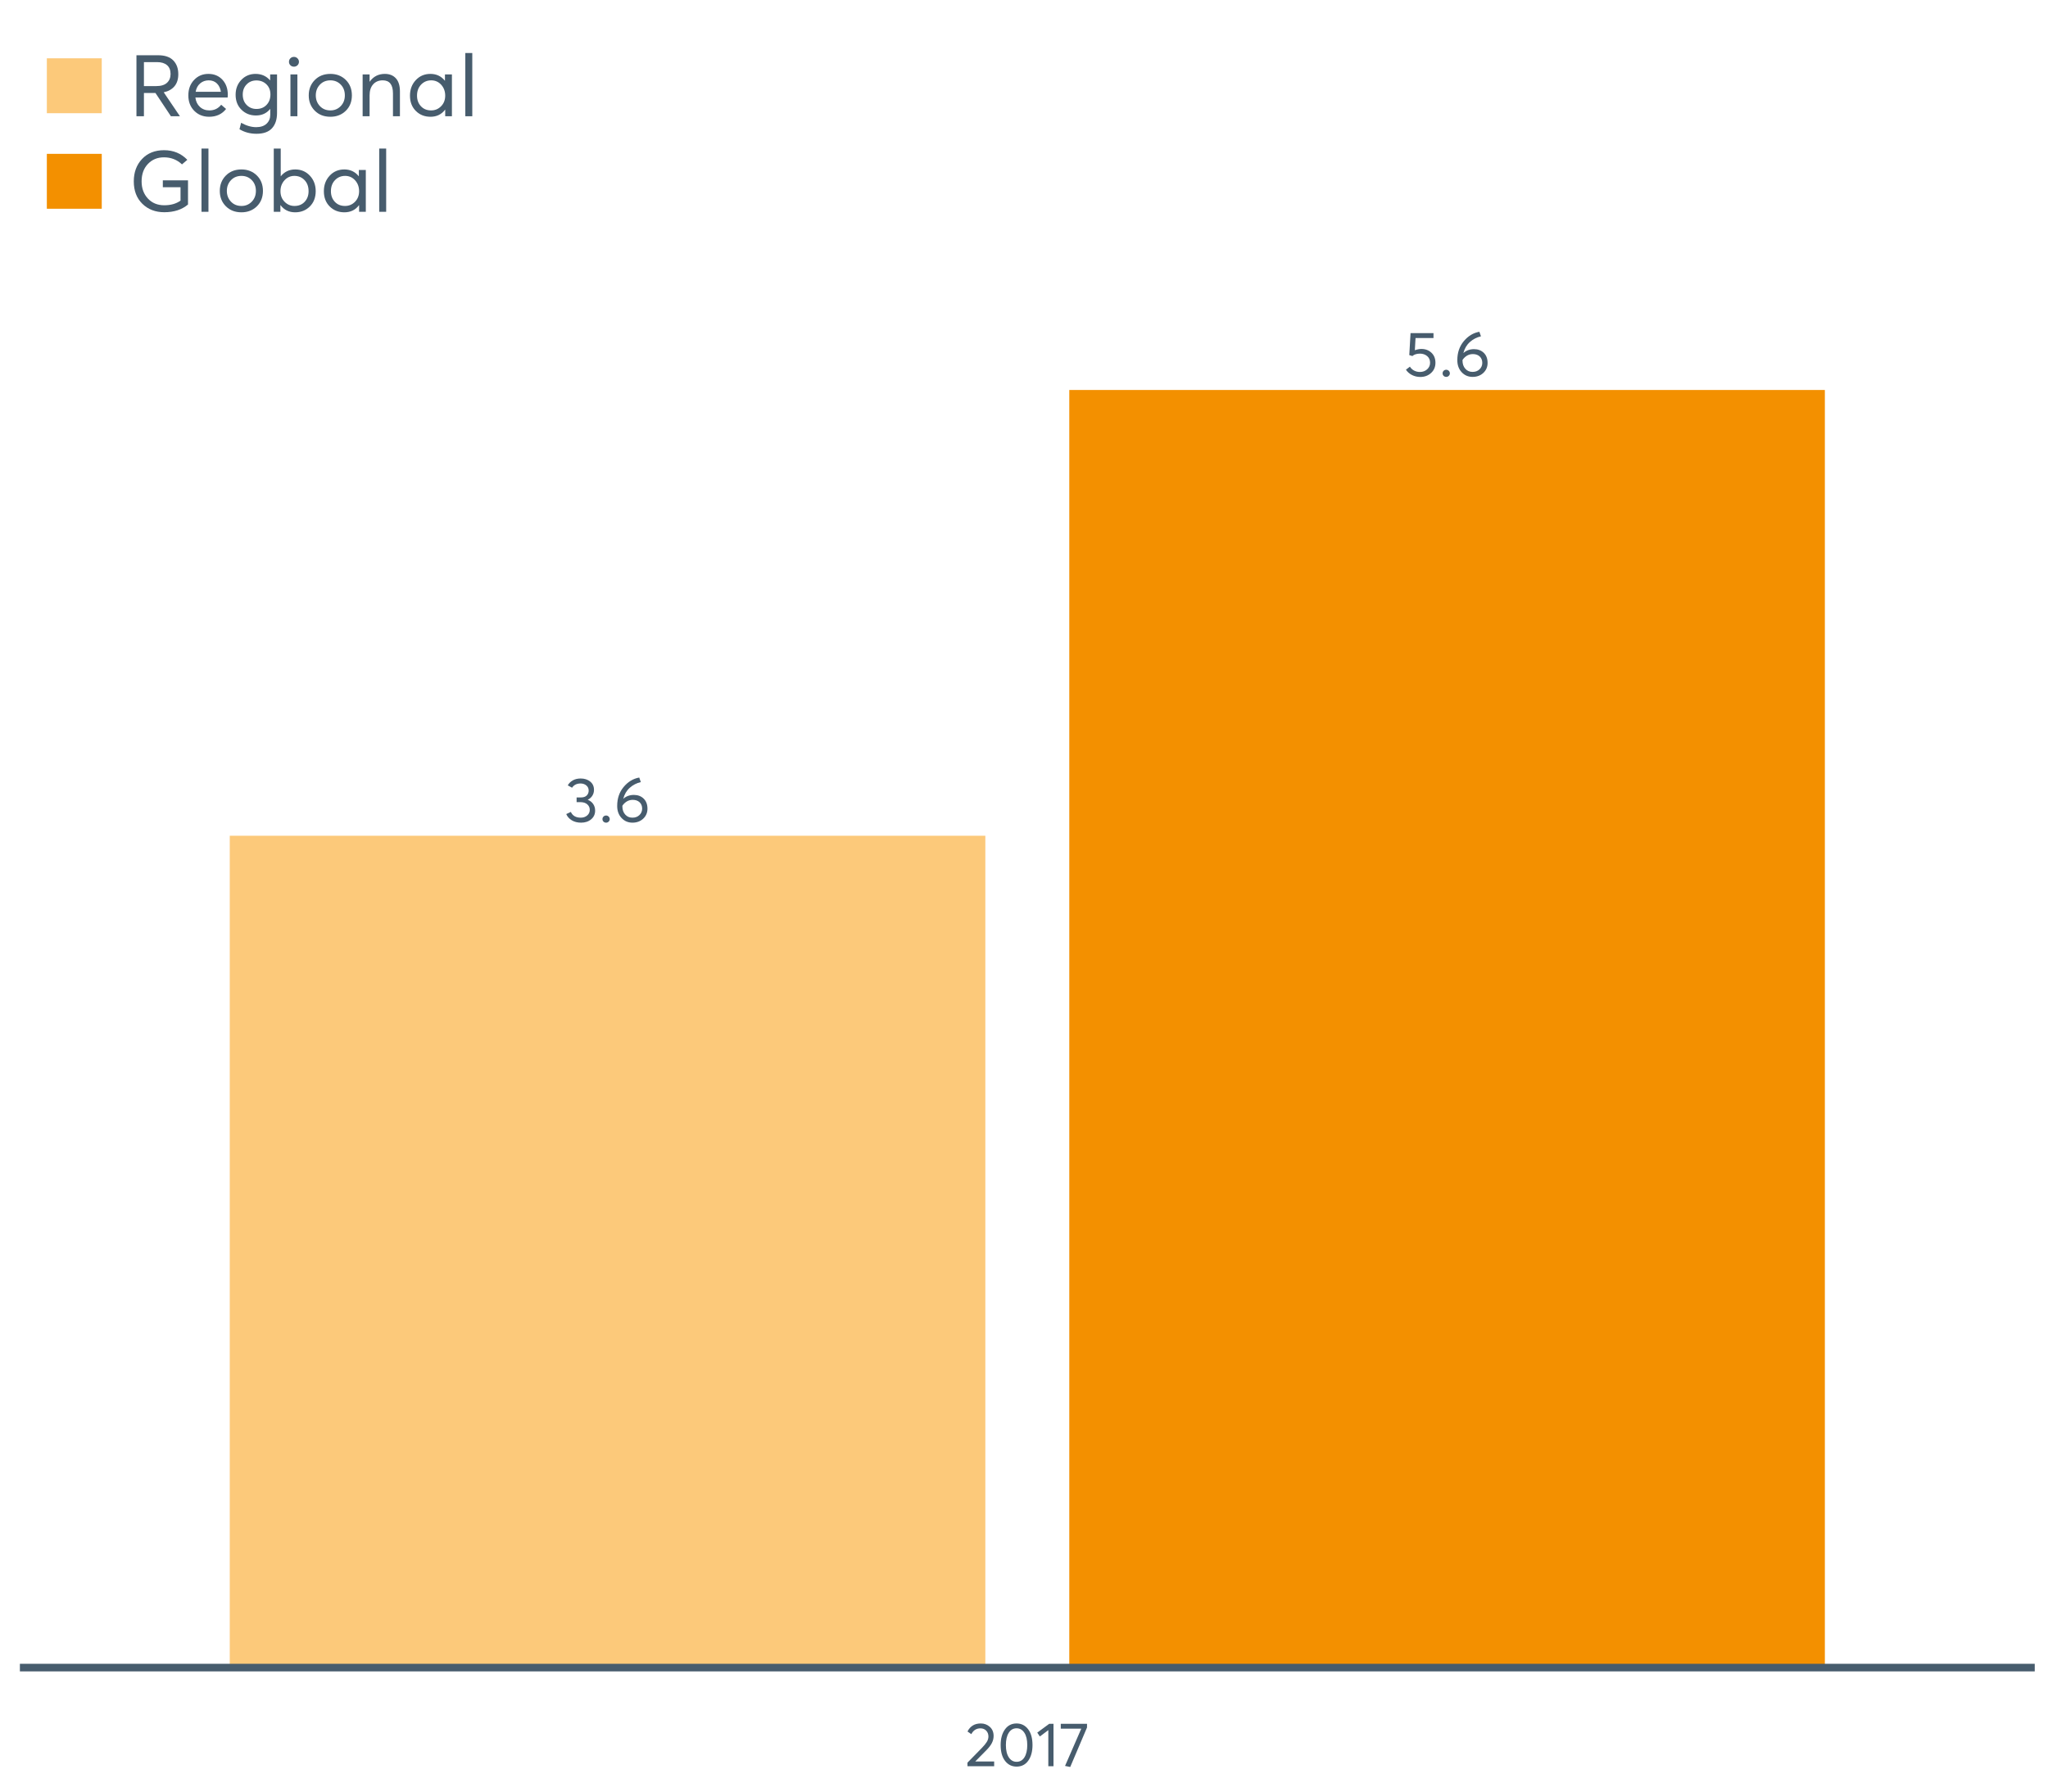
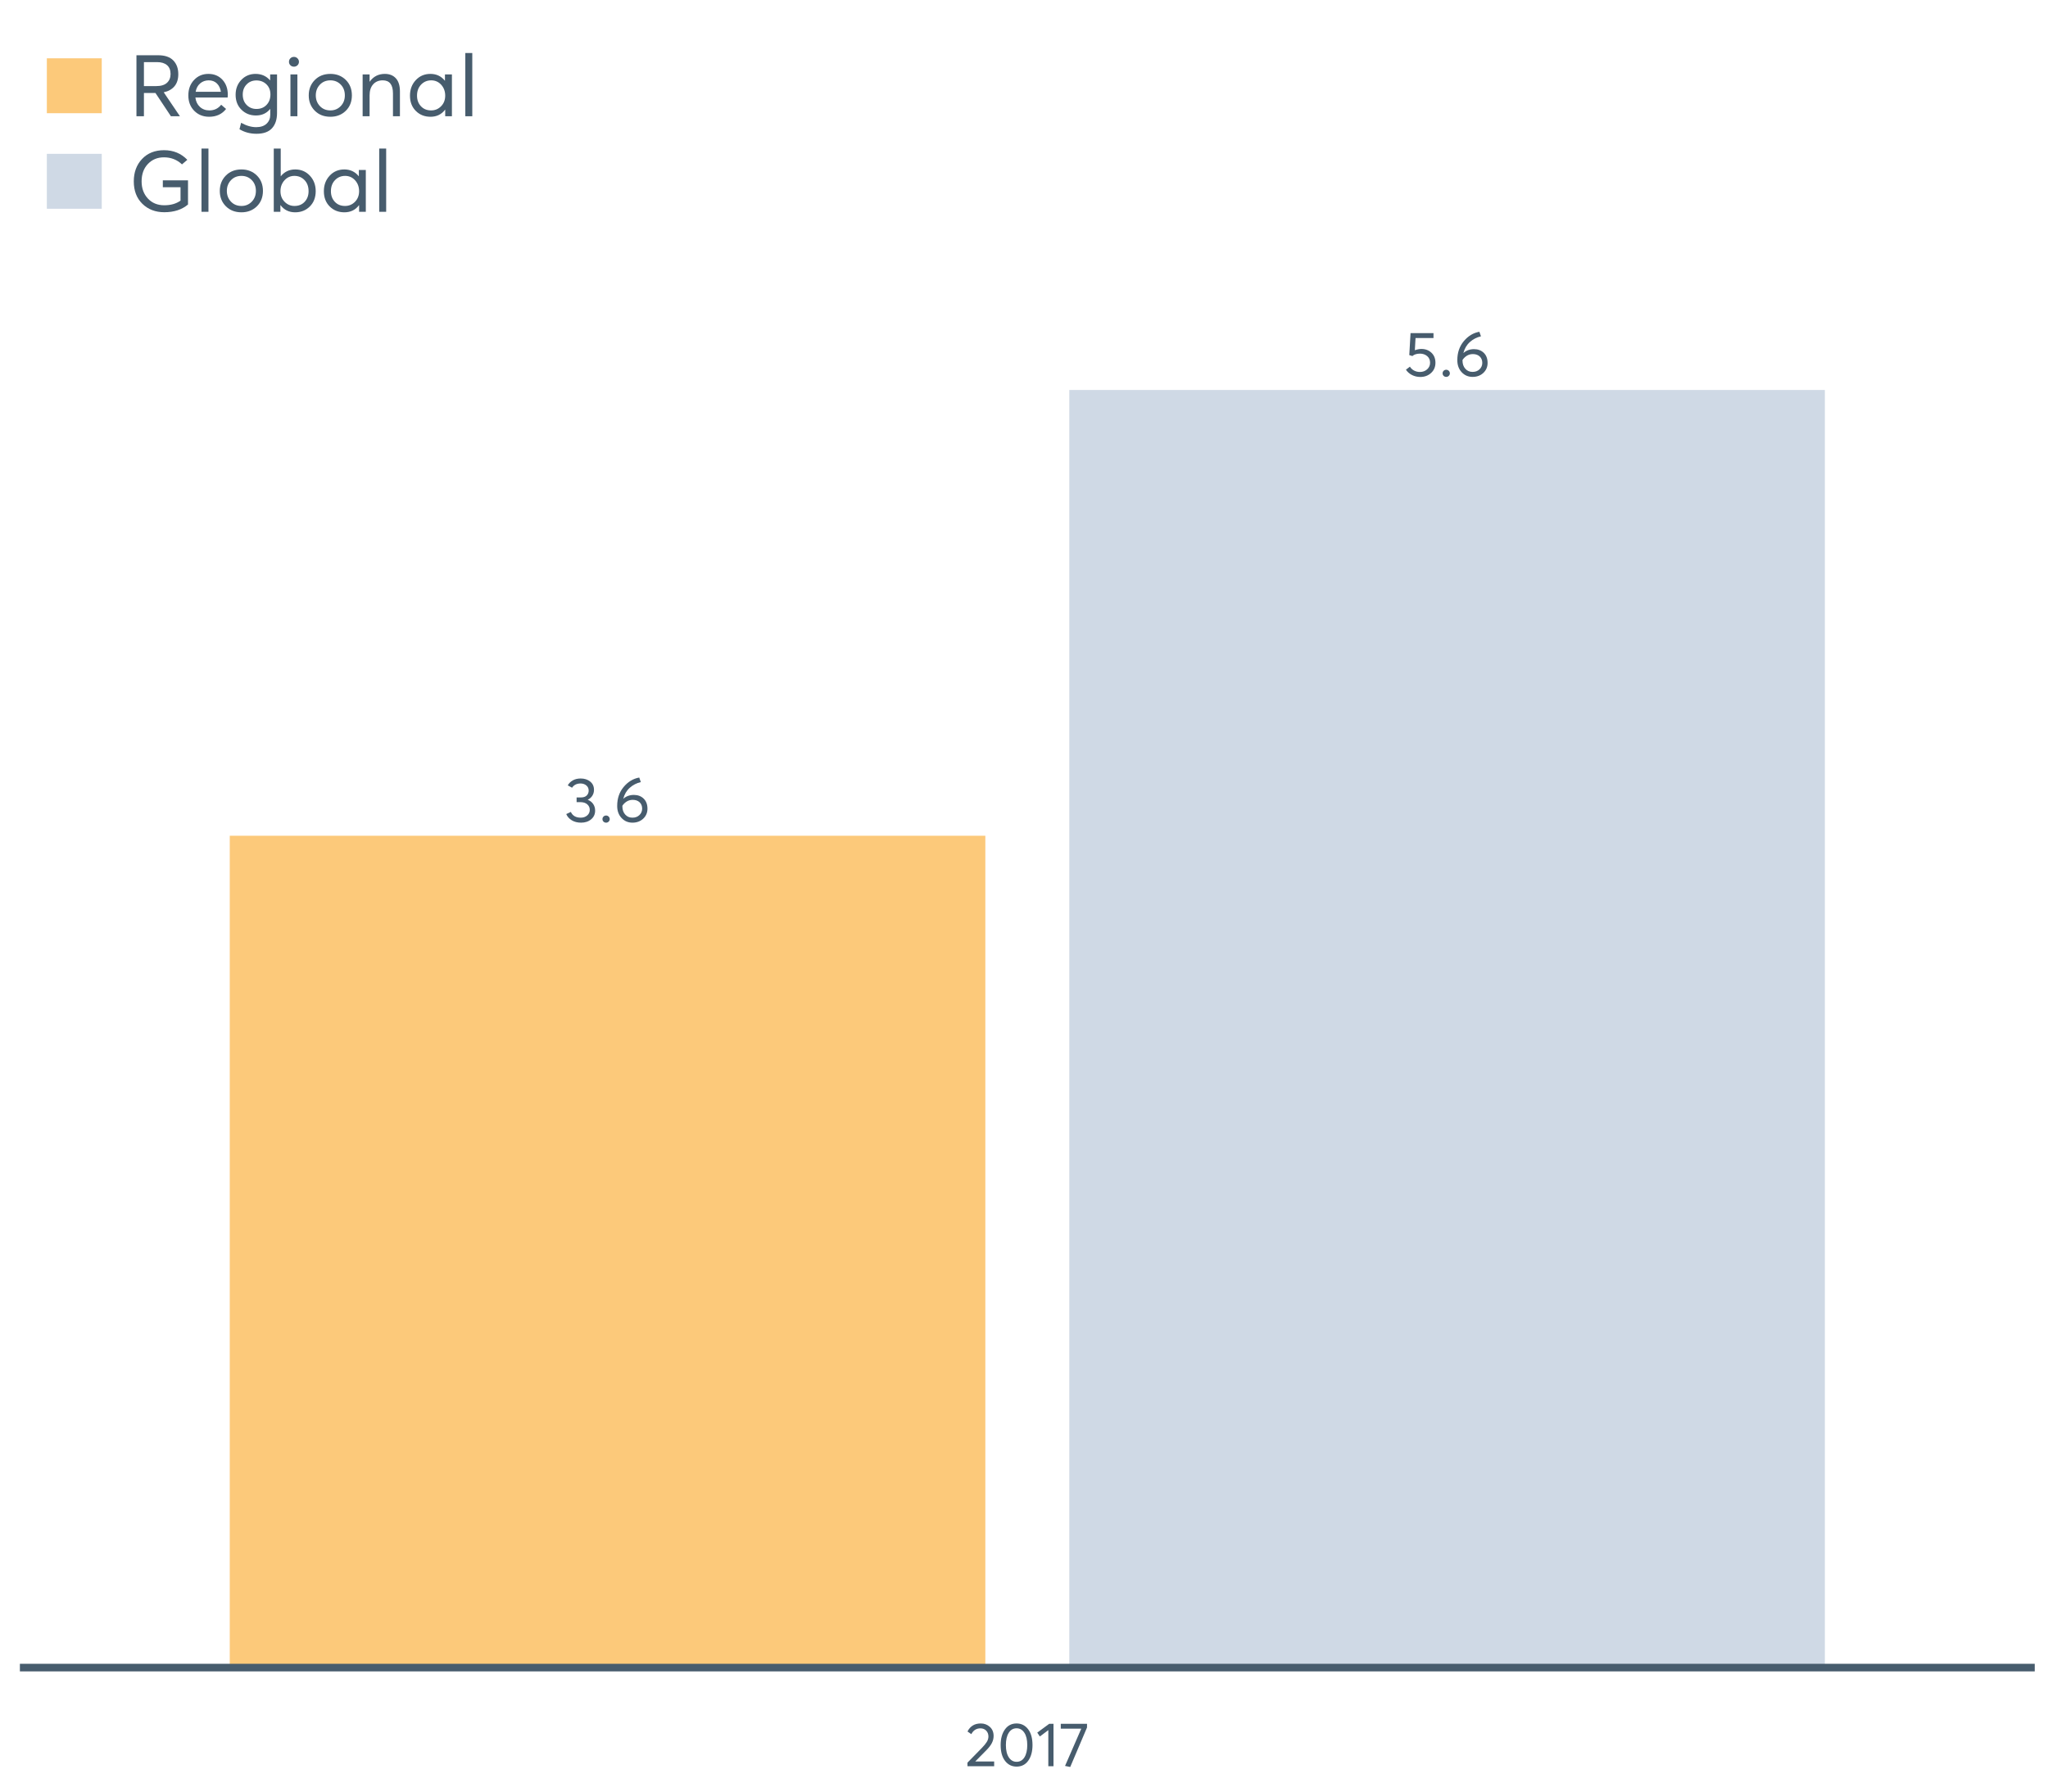
<svg xmlns="http://www.w3.org/2000/svg" xmlns:xlink="http://www.w3.org/1999/xlink" width="822.857pt" height="720pt" viewBox="0 0 822.857 720" version="1.1">
  <defs>
    <g>
      <symbol overflow="visible" id="glyph0-0">
        <path style="stroke:none;" d="M 7.238 -11.074 C 8.844 -11.074 10.188 -10.57 11.262 -9.562 C 12.336 -8.555 12.871 -7.203 12.875 -5.512 C 12.871 -3.852 12.289 -2.488 11.121 -1.422 C 9.953 -0.355 8.512 0.176 6.805 0.18 C 5.602 0.176 4.488 -0.078 3.465 -0.594 C 2.438 -1.109 1.621 -1.828 1.016 -2.742 L 2.617 -3.961 C 3.02 -3.301 3.574 -2.777 4.277 -2.398 C 4.98 -2.016 5.77 -1.828 6.652 -1.828 C 7.785 -1.828 8.746 -2.18 9.535 -2.883 C 10.32 -3.586 10.715 -4.469 10.719 -5.535 C 10.715 -6.668 10.32 -7.562 9.535 -8.215 C 8.746 -8.867 7.797 -9.191 6.68 -9.195 C 5.359 -9.191 4.332 -8.871 3.605 -8.227 L 2.363 -8.609 L 2.871 -17.445 L 12.09 -17.445 L 12.09 -15.465 L 4.875 -15.465 L 4.598 -10.566 C 5.559 -10.902 6.438 -11.074 7.238 -11.074 Z M 7.238 -11.074 " />
      </symbol>
      <symbol overflow="visible" id="glyph0-1">
        <path style="stroke:none;" d="M 3.074 0.152 C 2.648 0.152 2.297 0.016 2.02 -0.266 C 1.738 -0.543 1.598 -0.879 1.602 -1.27 C 1.598 -1.672 1.738 -2.016 2.02 -2.297 C 2.297 -2.578 2.648 -2.719 3.074 -2.719 C 3.461 -2.719 3.797 -2.578 4.086 -2.297 C 4.371 -2.016 4.516 -1.672 4.52 -1.27 C 4.516 -0.879 4.371 -0.543 4.086 -0.266 C 3.797 0.016 3.461 0.152 3.074 0.152 Z M 3.074 0.152 " />
      </symbol>
      <symbol overflow="visible" id="glyph0-2">
        <path style="stroke:none;" d="M 8.125 -10.996 C 9.715 -10.992 11.02 -10.496 12.039 -9.508 C 13.051 -8.516 13.559 -7.168 13.562 -5.461 C 13.559 -3.852 12.988 -2.512 11.848 -1.445 C 10.703 -0.379 9.266 0.152 7.543 0.152 C 5.777 0.152 4.312 -0.473 3.148 -1.727 C 1.977 -2.977 1.395 -4.594 1.398 -6.578 C 1.395 -9.59 2.266 -12.137 4.012 -14.219 C 5.754 -16.301 7.836 -17.555 10.262 -17.98 L 10.895 -16.152 C 9.199 -15.758 7.719 -14.996 6.449 -13.863 C 5.18 -12.73 4.309 -11.258 3.836 -9.449 L 3.859 -9.449 C 4.992 -10.477 6.414 -10.992 8.125 -10.996 Z M 7.516 -1.855 C 8.668 -1.852 9.609 -2.203 10.336 -2.906 C 11.062 -3.609 11.426 -4.469 11.43 -5.484 C 11.426 -6.551 11.082 -7.406 10.398 -8.051 C 9.711 -8.691 8.793 -9.012 7.645 -9.016 C 6.727 -9.012 5.91 -8.781 5.191 -8.328 C 4.473 -7.867 3.902 -7.301 3.48 -6.629 L 3.48 -6.449 C 3.48 -5.078 3.855 -3.969 4.609 -3.125 C 5.359 -2.273 6.328 -1.852 7.516 -1.855 Z M 7.516 -1.855 " />
      </symbol>
      <symbol overflow="visible" id="glyph0-3">
        <path style="stroke:none;" d="M 9.348 -9.043 C 10.273 -8.684 11 -8.125 11.527 -7.363 C 12.051 -6.602 12.316 -5.703 12.316 -4.672 C 12.316 -3.246 11.781 -2.086 10.715 -1.191 C 9.648 -0.293 8.305 0.152 6.68 0.152 C 5.238 0.152 3.996 -0.16 2.957 -0.785 C 1.914 -1.41 1.164 -2.246 0.711 -3.301 L 2.566 -4.164 C 3.258 -2.621 4.586 -1.852 6.551 -1.855 C 7.566 -1.852 8.422 -2.145 9.117 -2.73 C 9.812 -3.312 10.16 -4.07 10.16 -5.004 C 10.16 -5.883 9.828 -6.617 9.168 -7.211 C 8.504 -7.801 7.555 -8.098 6.324 -8.102 L 4.875 -8.102 L 4.875 -9.98 L 6.578 -9.98 C 7.625 -9.977 8.41 -10.238 8.938 -10.766 C 9.461 -11.289 9.727 -11.953 9.727 -12.75 C 9.727 -13.594 9.41 -14.277 8.785 -14.805 C 8.156 -15.328 7.379 -15.59 6.449 -15.594 C 4.941 -15.59 3.809 -15.023 3.047 -13.891 L 1.32 -14.832 C 1.789 -15.676 2.473 -16.348 3.363 -16.848 C 4.254 -17.344 5.297 -17.594 6.5 -17.598 C 8.039 -17.594 9.32 -17.184 10.336 -16.367 C 11.352 -15.543 11.859 -14.43 11.859 -13.027 C 11.859 -12.16 11.637 -11.379 11.199 -10.68 C 10.754 -9.973 10.137 -9.434 9.348 -9.066 Z M 9.348 -9.043 " />
      </symbol>
      <symbol overflow="visible" id="glyph1-0">
        <path style="stroke:none;" d="M 4.141 -1.91 L 11.707 -1.91 L 11.707 0 L 0.992 0 L 0.969 -1.438 L 6.797 -7.391 C 7.656 -8.281 8.305 -9.078 8.742 -9.773 C 9.18 -10.469 9.398 -11.195 9.402 -11.957 C 9.398 -12.898 9.102 -13.68 8.508 -14.301 C 7.914 -14.918 7.145 -15.227 6.203 -15.23 C 4.562 -15.227 3.34 -14.449 2.531 -12.898 L 0.992 -13.965 C 2.078 -16.113 3.855 -17.191 6.324 -17.191 C 7.742 -17.191 8.957 -16.734 9.969 -15.824 C 10.977 -14.914 11.484 -13.699 11.484 -12.18 C 11.484 -11.199 11.258 -10.266 10.812 -9.375 C 10.363 -8.48 9.621 -7.504 8.582 -6.449 L 4.141 -1.961 Z M 4.141 -1.91 " />
      </symbol>
      <symbol overflow="visible" id="glyph1-1">
        <path style="stroke:none;" d="M 7.789 0.148 C 5.883 0.145 4.344 -0.617 3.164 -2.145 C 1.98 -3.676 1.387 -5.797 1.391 -8.508 C 1.387 -11.086 1.957 -13.176 3.102 -14.785 C 4.238 -16.387 5.801 -17.191 7.789 -17.191 C 9.688 -17.191 11.23 -16.426 12.414 -14.895 C 13.594 -13.363 14.184 -11.234 14.188 -8.508 C 14.184 -5.926 13.617 -3.836 12.488 -2.242 C 11.352 -0.648 9.785 0.145 7.789 0.148 Z M 7.789 -1.785 C 9.141 -1.781 10.195 -2.383 10.953 -3.594 C 11.703 -4.797 12.082 -6.438 12.082 -8.508 C 12.082 -10.641 11.688 -12.297 10.902 -13.48 C 10.113 -14.66 9.074 -15.25 7.789 -15.254 C 6.445 -15.25 5.395 -14.645 4.637 -13.43 C 3.871 -12.215 3.492 -10.574 3.496 -8.508 C 3.492 -6.391 3.887 -4.738 4.676 -3.559 C 5.461 -2.371 6.496 -1.781 7.789 -1.785 Z M 7.789 -1.785 " />
      </symbol>
      <symbol overflow="visible" id="glyph1-2">
        <path style="stroke:none;" d="M 4.961 0 L 4.961 -14.512 L 1.562 -11.957 L 0.52 -13.52 L 5.309 -17.043 L 7.043 -17.043 L 7.043 0 Z M 4.961 0 " />
      </symbol>
      <symbol overflow="visible" id="glyph1-3">
        <path style="stroke:none;" d="M 0.668 -17.043 L 11.211 -17.043 L 11.211 -15.578 L 4.465 0.297 L 2.383 -0.125 L 8.906 -15.105 L 0.668 -15.105 Z M 0.668 -17.043 " />
      </symbol>
      <symbol overflow="visible" id="glyph2-0">
        <path style="stroke:none;" d="M 20.578 0 L 16.953 0 L 10.738 -9.355 L 6.113 -9.355 L 6.113 0 L 3.109 0 L 3.109 -24.516 L 11.809 -24.516 C 14.52 -24.516 16.551 -23.824 17.902 -22.441 C 19.246 -21.059 19.922 -19.215 19.922 -16.918 C 19.922 -14.887 19.406 -13.266 18.383 -12.047 C 17.355 -10.828 15.926 -10.023 14.086 -9.633 L 14.086 -9.598 Z M 6.113 -21.754 L 6.113 -12.121 L 11.016 -12.121 C 12.969 -12.117 14.422 -12.559 15.383 -13.449 C 16.336 -14.332 16.816 -15.512 16.816 -16.988 C 16.816 -18.527 16.344 -19.707 15.398 -20.527 C 14.453 -21.34 13.129 -21.75 11.43 -21.754 Z M 6.113 -21.754 " />
      </symbol>
      <symbol overflow="visible" id="glyph2-1">
        <path style="stroke:none;" d="M 17.473 -8.668 C 17.473 -8.48 17.461 -8.238 17.438 -7.941 L 17.402 -7.527 L 4.453 -7.527 C 4.637 -5.961 5.238 -4.707 6.266 -3.762 C 7.289 -2.816 8.562 -2.344 10.082 -2.348 C 12.035 -2.344 13.613 -3.102 14.812 -4.625 L 16.781 -2.934 C 15.145 -0.84 12.875 0.203 9.98 0.207 C 7.559 0.203 5.562 -0.594 3.984 -2.191 C 2.406 -3.793 1.617 -5.859 1.621 -8.391 C 1.617 -10.898 2.383 -12.961 3.918 -14.586 C 5.445 -16.207 7.363 -17.02 9.668 -17.023 C 11.992 -17.02 13.871 -16.238 15.312 -14.676 C 16.75 -13.109 17.473 -11.105 17.473 -8.668 Z M 13.086 -13.191 C 12.23 -14.016 11.137 -14.43 9.805 -14.434 C 8.469 -14.43 7.324 -14.023 6.371 -13.207 C 5.41 -12.387 4.809 -11.262 4.559 -9.84 L 14.707 -9.84 C 14.477 -11.238 13.934 -12.355 13.086 -13.191 Z M 13.086 -13.191 " />
      </symbol>
      <symbol overflow="visible" id="glyph2-2">
        <path style="stroke:none;" d="M 15.434 -16.816 L 18.195 -16.816 L 18.195 -1.277 C 18.191 1.301 17.52 3.332 16.176 4.816 C 14.828 6.301 12.75 7.043 9.945 7.043 C 7.406 7.043 5.129 6.434 3.109 5.215 L 3.762 2.625 C 5.855 3.797 7.867 4.383 9.805 4.387 C 11.621 4.383 13.02 3.918 14 2.988 C 14.977 2.055 15.469 0.875 15.469 -0.551 L 15.469 -2.898 L 15.398 -2.898 C 13.992 -1.172 12.094 -0.309 9.703 -0.312 C 7.398 -0.309 5.465 -1.082 3.902 -2.625 C 2.336 -4.164 1.551 -6.164 1.555 -8.633 C 1.551 -11.023 2.316 -13.02 3.848 -14.621 C 5.375 -16.219 7.281 -17.02 9.562 -17.023 C 11.934 -17.02 13.867 -16.168 15.363 -14.469 L 15.434 -14.469 Z M 9.91 -2.934 C 11.586 -2.93 12.945 -3.477 13.984 -4.574 C 15.02 -5.664 15.539 -7.062 15.539 -8.77 C 15.539 -10.426 15.004 -11.777 13.934 -12.828 C 12.863 -13.871 11.52 -14.395 9.91 -14.398 C 8.316 -14.395 7.004 -13.859 5.973 -12.793 C 4.934 -11.719 4.418 -10.367 4.418 -8.734 C 4.418 -6.984 4.945 -5.582 6.008 -4.523 C 7.062 -3.461 8.363 -2.93 9.91 -2.934 Z M 9.91 -2.934 " />
      </symbol>
      <symbol overflow="visible" id="glyph2-3">
        <path style="stroke:none;" d="M 4.316 -19.922 C 3.738 -19.922 3.262 -20.109 2.883 -20.492 C 2.5 -20.867 2.309 -21.336 2.312 -21.891 C 2.309 -22.441 2.5 -22.906 2.883 -23.289 C 3.262 -23.668 3.738 -23.859 4.316 -23.859 C 4.867 -23.859 5.34 -23.66 5.73 -23.27 C 6.121 -22.875 6.316 -22.418 6.32 -21.891 C 6.316 -21.336 6.121 -20.867 5.73 -20.492 C 5.34 -20.109 4.867 -19.922 4.316 -19.922 Z M 2.898 0 L 2.898 -16.816 L 5.695 -16.816 L 5.695 0 Z M 2.898 0 " />
      </symbol>
      <symbol overflow="visible" id="glyph2-4">
        <path style="stroke:none;" d="M 10.324 0.207 C 7.746 0.203 5.648 -0.609 4.039 -2.242 C 2.422 -3.875 1.617 -5.926 1.621 -8.391 C 1.617 -10.852 2.422 -12.906 4.039 -14.555 C 5.648 -16.199 7.746 -17.02 10.324 -17.023 C 12.809 -17.02 14.867 -16.215 16.504 -14.605 C 18.137 -12.992 18.953 -10.922 18.957 -8.391 C 18.953 -5.859 18.137 -3.793 16.504 -2.191 C 14.867 -0.594 12.809 0.203 10.324 0.207 Z M 10.324 -2.348 C 11.957 -2.344 13.332 -2.914 14.449 -4.055 C 15.566 -5.195 16.125 -6.641 16.125 -8.391 C 16.125 -10.164 15.57 -11.613 14.465 -12.742 C 13.359 -13.867 11.98 -14.43 10.324 -14.434 C 8.598 -14.43 7.188 -13.848 6.094 -12.688 C 5 -11.523 4.453 -10.094 4.453 -8.391 C 4.453 -6.688 5 -5.254 6.094 -4.09 C 7.188 -2.926 8.598 -2.344 10.324 -2.348 Z M 10.324 -2.348 " />
      </symbol>
      <symbol overflow="visible" id="glyph2-5">
        <path style="stroke:none;" d="M 11.602 -17.023 C 13.465 -17.02 14.938 -16.426 16.02 -15.242 C 17.102 -14.055 17.641 -12.301 17.645 -9.98 L 17.645 0 L 14.848 0 L 14.848 -9.184 C 14.848 -12.68 13.477 -14.43 10.738 -14.434 C 9.125 -14.43 7.84 -13.895 6.887 -12.828 C 5.93 -11.754 5.453 -10.277 5.457 -8.391 L 5.457 0 L 2.66 0 L 2.66 -16.816 L 5.457 -16.816 L 5.457 -13.879 L 5.488 -13.879 C 6.961 -15.973 9 -17.02 11.602 -17.023 Z M 11.602 -17.023 " />
      </symbol>
      <symbol overflow="visible" id="glyph2-6">
        <path style="stroke:none;" d="M 15.711 -16.816 L 18.508 -16.816 L 18.508 0 L 15.812 0 L 15.812 -2.66 L 15.777 -2.66 C 14.348 -0.75 12.391 0.203 9.91 0.207 C 7.535 0.203 5.566 -0.574 4.004 -2.141 C 2.434 -3.703 1.652 -5.754 1.656 -8.285 C 1.652 -10.77 2.43 -12.848 3.988 -14.52 C 5.539 -16.188 7.5 -17.02 9.875 -17.023 C 12.266 -17.02 14.199 -16.109 15.676 -14.293 L 15.711 -14.293 Z M 10.152 -2.348 C 11.715 -2.344 13.051 -2.902 14.156 -4.02 C 15.258 -5.137 15.809 -6.559 15.812 -8.285 C 15.809 -10.012 15.273 -11.465 14.207 -12.652 C 13.133 -13.836 11.793 -14.43 10.184 -14.434 C 8.574 -14.43 7.223 -13.859 6.129 -12.723 C 5.035 -11.582 4.488 -10.105 4.488 -8.285 C 4.488 -6.559 5.012 -5.137 6.059 -4.02 C 7.105 -2.902 8.469 -2.344 10.152 -2.348 Z M 10.152 -2.348 " />
      </symbol>
      <symbol overflow="visible" id="glyph2-7">
        <path style="stroke:none;" d="M 2.898 0 L 2.898 -25.414 L 5.695 -25.414 L 5.695 0 Z M 2.898 0 " />
      </symbol>
      <symbol overflow="visible" id="glyph2-8">
        <path style="stroke:none;" d="M 13.707 -12.637 L 23.824 -12.637 L 23.824 -2.934 C 21.383 -0.863 18.203 0.168 14.293 0.172 C 10.723 0.168 7.789 -0.957 5.488 -3.211 C 3.188 -5.465 2.039 -8.469 2.039 -12.223 C 2.039 -15.879 3.148 -18.883 5.367 -21.234 C 7.586 -23.582 10.527 -24.754 14.191 -24.758 C 17.941 -24.754 21.059 -23.465 23.547 -20.891 L 21.406 -19.059 C 19.398 -20.945 16.984 -21.891 14.156 -21.891 C 11.555 -21.891 9.406 -21.004 7.715 -19.23 C 6.023 -17.457 5.18 -15.121 5.18 -12.223 C 5.18 -9.438 6.02 -7.141 7.699 -5.336 C 9.379 -3.527 11.574 -2.625 14.293 -2.625 C 16.914 -2.625 19.09 -3.246 20.82 -4.488 L 20.82 -9.875 L 13.707 -9.875 Z M 13.707 -12.637 " />
      </symbol>
      <symbol overflow="visible" id="glyph2-9">
        <path style="stroke:none;" d="M 11.324 -17.023 C 13.672 -17.02 15.629 -16.188 17.195 -14.52 C 18.758 -12.848 19.539 -10.77 19.543 -8.285 C 19.539 -5.754 18.75 -3.703 17.176 -2.141 C 15.598 -0.574 13.637 0.203 11.289 0.207 C 8.801 0.203 6.844 -0.75 5.422 -2.66 L 5.352 -2.66 L 5.352 0 L 2.691 0 L 2.691 -25.414 L 5.488 -25.414 L 5.488 -14.293 L 5.523 -14.293 C 6.996 -16.109 8.93 -17.02 11.324 -17.023 Z M 11.016 -2.348 C 12.695 -2.344 14.059 -2.902 15.105 -4.02 C 16.152 -5.137 16.676 -6.559 16.676 -8.285 C 16.676 -10.129 16.133 -11.613 15.051 -12.742 C 13.969 -13.867 12.613 -14.43 10.98 -14.434 C 9.391 -14.43 8.059 -13.836 6.992 -12.652 C 5.918 -11.465 5.383 -10.012 5.387 -8.285 C 5.383 -6.559 5.938 -5.137 7.043 -4.02 C 8.145 -2.902 9.469 -2.344 11.016 -2.348 Z M 11.016 -2.348 " />
      </symbol>
    </g>
    <clipPath id="clip1">
      <path d="M 7.992 105.375 L 818.531 105.375 L 818.531 671.164 L 7.992 671.164 Z M 7.992 105.375 " />
    </clipPath>
  </defs>
-   <g id="surface57024">
+   <g id="surface2858">
    <g clip-path="url(#clip1)" clip-rule="nonzero">
-       <path style=" stroke:none;fill-rule:nonzero;fill:rgb(95.294%,56.471%,0%);fill-opacity:1;" d="M 429.625 156.723 L 733.203 156.723 L 733.203 670.164 L 429.625 670.164 Z M 429.625 156.723 " />
+       <path style=" stroke:none;fill-rule:nonzero;fill:rgb(81.176%,85.098%,89.804%);fill-opacity:1;" d="M 429.625 156.723 L 733.203 156.723 L 733.203 670.164 L 429.625 670.164 Z M 429.625 156.723 " />
      <path style=" stroke:none;fill-rule:nonzero;fill:rgb(98.824%,78.824%,47.843%);fill-opacity:1;" d="M 92.316 335.867 L 395.895 335.867 L 395.895 670.164 L 92.316 670.164 Z M 92.316 335.867 " />
      <g style="fill:rgb(27.843%,36.078%,42.745%);fill-opacity:1;">
        <use xlink:href="#glyph0-0" x="563.867" y="151.312" />
        <use xlink:href="#glyph0-1" x="578.013" y="151.312" />
        <use xlink:href="#glyph0-2" x="584.133" y="151.312" />
      </g>
      <g style="fill:rgb(27.843%,36.078%,42.745%);fill-opacity:1;">
        <use xlink:href="#glyph0-3" x="226.797" y="330.457" />
        <use xlink:href="#glyph0-1" x="240.46" y="330.457" />
        <use xlink:href="#glyph0-2" x="246.58" y="330.457" />
      </g>
    </g>
    <path style="fill:none;stroke-width:3.043;stroke-linecap:butt;stroke-linejoin:round;stroke:rgb(27.843%,36.078%,42.745%);stroke-opacity:1;stroke-miterlimit:10;" d="M 7.992 670.164 L 817.531 670.164 " />
    <g style="fill:rgb(27.843%,36.078%,42.745%);fill-opacity:1;">
      <use xlink:href="#glyph1-0" x="387.734" y="709.812" />
      <use xlink:href="#glyph1-1" x="400.658" y="709.812" />
      <use xlink:href="#glyph1-2" x="416.236" y="709.812" />
      <use xlink:href="#glyph1-3" x="425.538" y="709.812" />
    </g>
    <path style=" stroke:none;fill-rule:nonzero;fill:rgb(98.824%,78.824%,47.843%);fill-opacity:1;" d="M 18.82 23.43 L 40.883 23.43 L 40.883 45.492 L 18.82 45.492 Z M 18.82 23.43 " />
-     <path style=" stroke:none;fill-rule:nonzero;fill:rgb(95.294%,56.471%,0%);fill-opacity:1;" d="M 18.82 61.828 L 40.883 61.828 L 40.883 83.891 L 18.82 83.891 Z M 18.82 61.828 " />
+     <path style=" stroke:none;fill-rule:nonzero;fill:rgb(81.176%,85.098%,89.804%);fill-opacity:1;" d="M 18.82 61.828 L 40.883 61.828 L 40.883 83.891 L 18.82 83.891 Z M 18.82 61.828 " />
    <g style="fill:rgb(27.843%,36.078%,42.745%);fill-opacity:1;">
      <use xlink:href="#glyph2-0" x="51.715" y="46.719" />
      <use xlink:href="#glyph2-1" x="74.054" y="46.719" />
      <use xlink:href="#glyph2-2" x="93.114" y="46.719" />
      <use xlink:href="#glyph2-3" x="113.796" y="46.719" />
      <use xlink:href="#glyph2-4" x="122.428" y="46.719" />
      <use xlink:href="#glyph2-5" x="143.041" y="46.719" />
      <use xlink:href="#glyph2-6" x="163.067" y="46.719" />
      <use xlink:href="#glyph2-7" x="184.06" y="46.719" />
    </g>
    <g style="fill:rgb(27.843%,36.078%,42.745%);fill-opacity:1;">
      <use xlink:href="#glyph2-8" x="51.715" y="85.117" />
      <use xlink:href="#glyph2-7" x="78.06" y="85.117" />
      <use xlink:href="#glyph2-4" x="86.691" y="85.117" />
      <use xlink:href="#glyph2-9" x="107.305" y="85.117" />
      <use xlink:href="#glyph2-6" x="128.47" y="85.117" />
      <use xlink:href="#glyph2-7" x="149.463" y="85.117" />
    </g>
  </g>
</svg>
